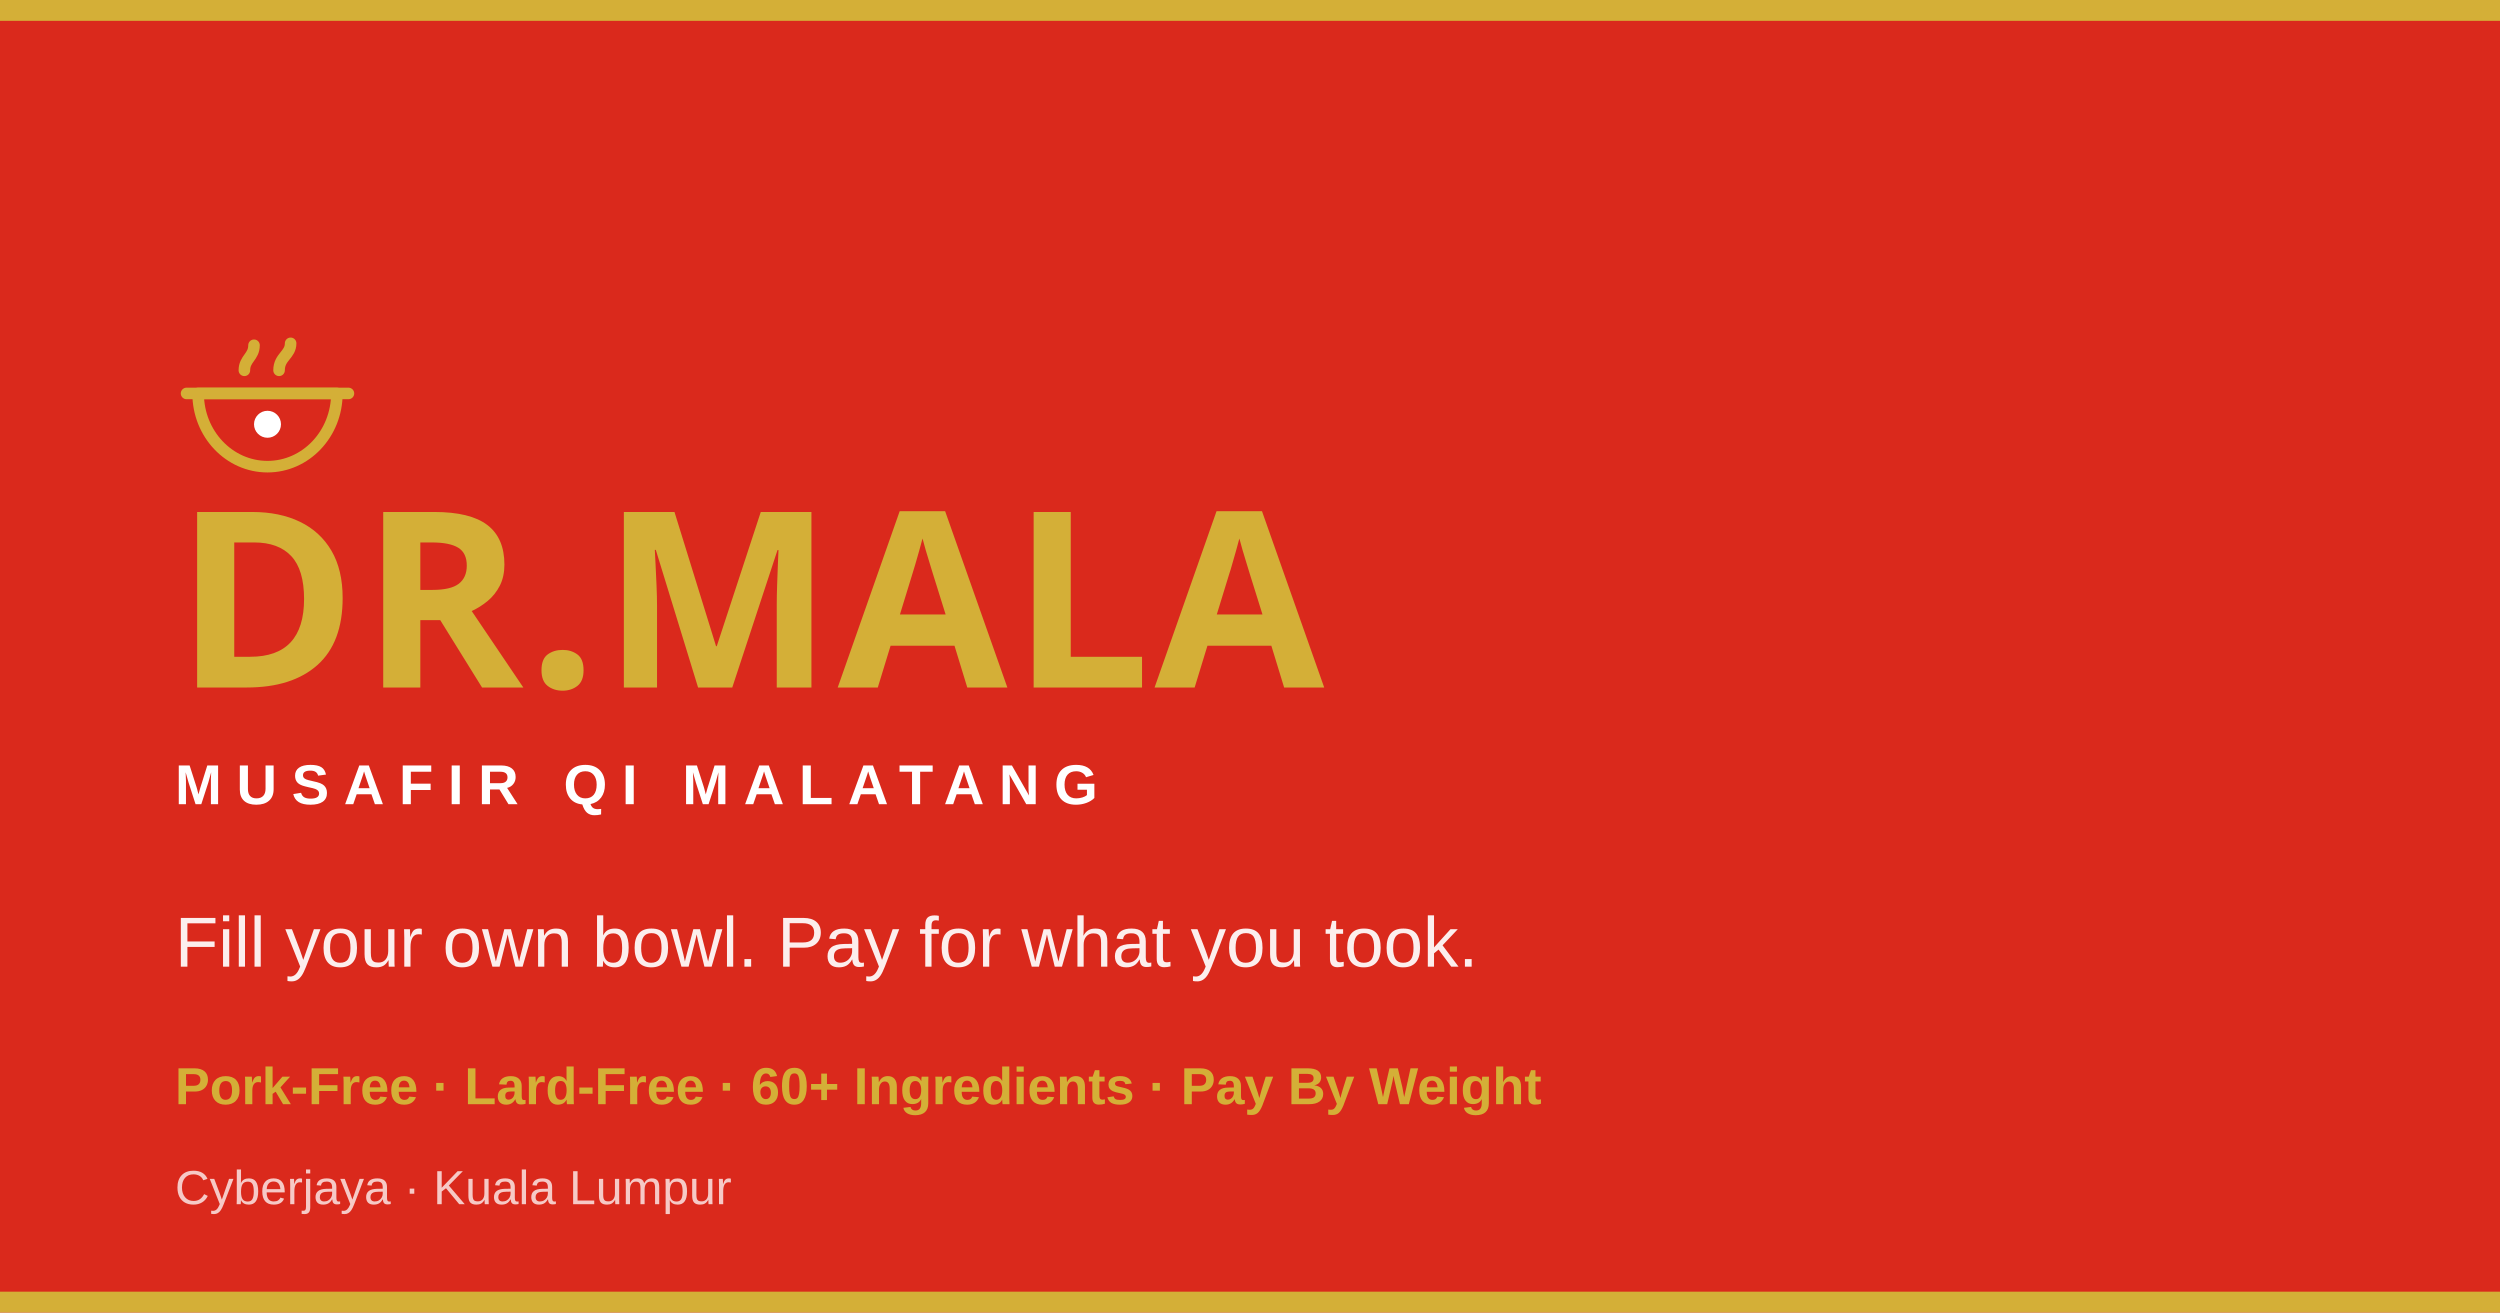
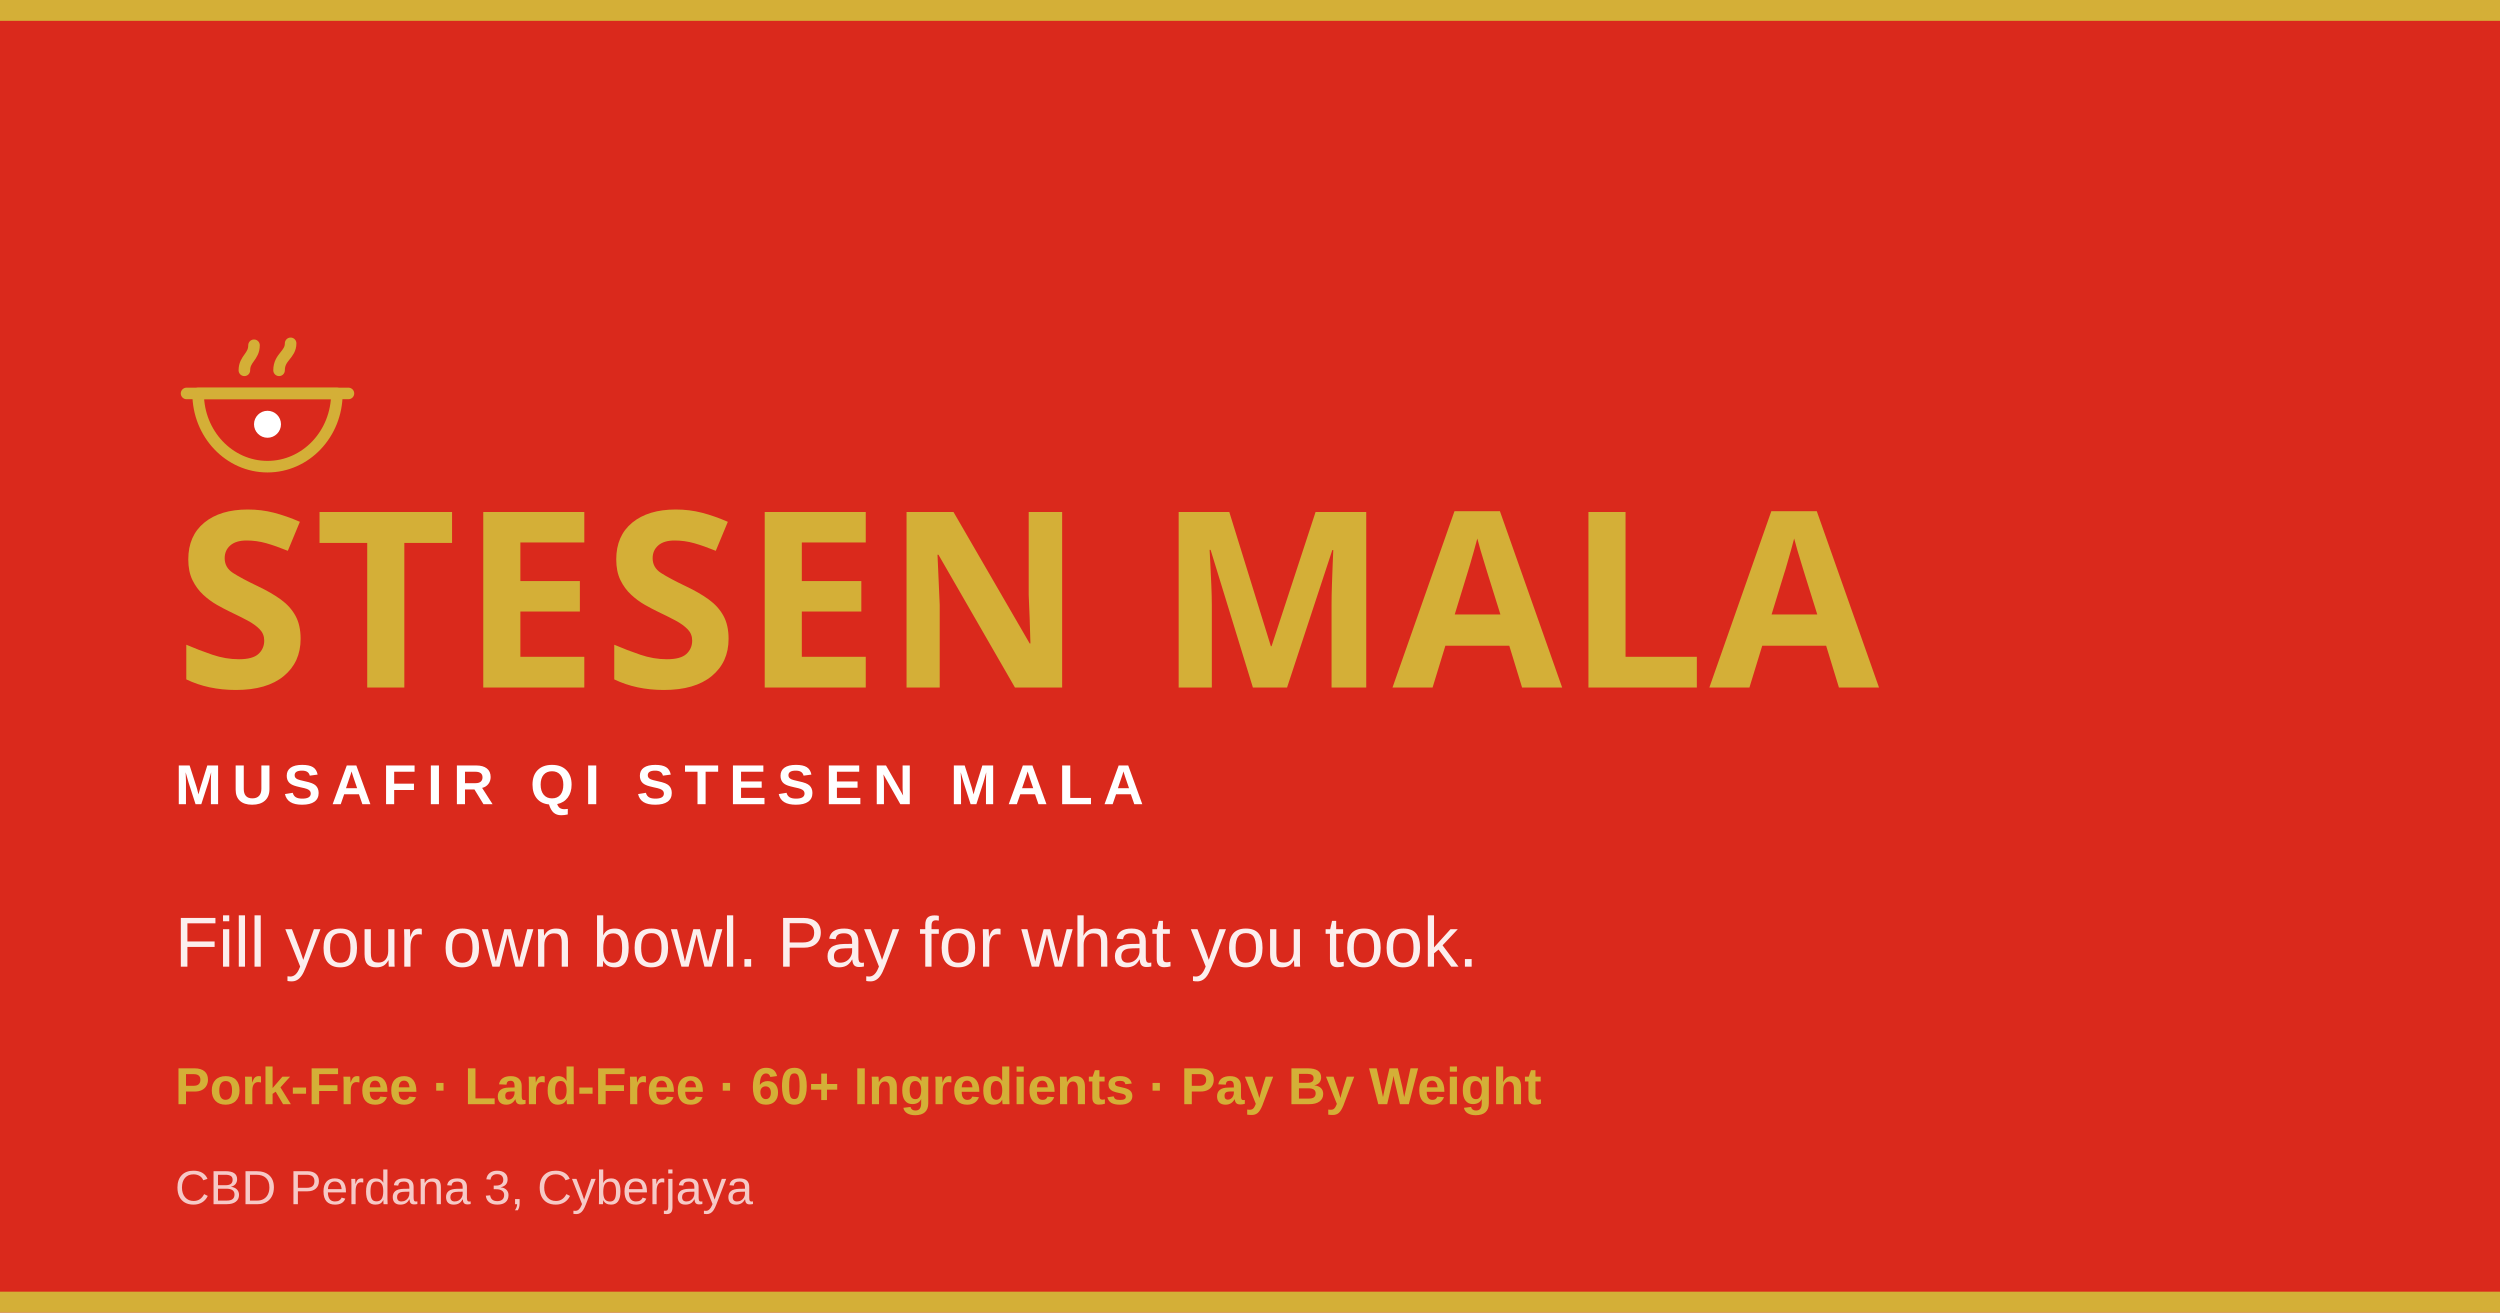
<svg xmlns="http://www.w3.org/2000/svg" width="1200" height="630" viewBox="0 0 1200 630">
  <rect width="1200" height="630" fill="#DA291C" />
  <rect x="0" y="0" width="1200" height="10" fill="#D4AF37" />
  <rect x="0" y="620" width="1200" height="10" fill="#D4AF37" />
  <g transform="translate(84 150)">
    <g transform="scale(1.85)">
      <path d="M6 21h36c0 10.5-8.06 19-18 19S6 31.5 6 21Z" fill="#DA291C" stroke="#D4AF37" stroke-width="3" stroke-linejoin="round" />
      <path d="M3 21h42" stroke="#D4AF37" stroke-width="3" stroke-linecap="round" />
      <path d="M18 15c0-3 2.5-3.5 2.5-6.5M27 15c0-3.5 3-4 3-7" stroke="#D4AF37" stroke-width="3" stroke-linecap="round" />
      <circle cx="24" cy="29" r="3.5" fill="#FFFFFF" />
    </g>
  </g>
-   <text x="84" y="330" font-family="Arial Narrow, Haettenschweiler, Impact, sans-serif" font-size="118" font-weight="700" fill="#D4AF37" letter-spacing="2">DR.MALA</text>
-   <text x="84" y="386" font-family="Segoe UI, Arial, sans-serif" font-size="27" font-weight="600" fill="#FFFFFF" letter-spacing="7">MUSAFIR QI MALATANG</text>
+   <text x="84" y="330" font-family="Arial Narrow, Haettenschweiler, Impact, sans-serif" font-size="118" font-weight="700" fill="#D4AF37" letter-spacing="2">STESEN MALA</text>
+   <text x="84" y="386" font-family="Segoe UI, Arial, sans-serif" font-size="27" font-weight="600" fill="#FFFFFF" letter-spacing="5">MUSAFIR QI STESEN MALA</text>
  <text x="84" y="464" font-family="Segoe UI, Arial, sans-serif" font-size="34" fill="#FFFFFF" opacity="0.92">Fill your own bowl. Pay for what you took.</text>
  <text x="84" y="530" font-family="Segoe UI, Arial, sans-serif" font-size="25" font-weight="600" fill="#D4AF37">Pork-Free  ·  Lard-Free  ·  60+ Ingredients  ·  Pay By Weight</text>
-   <text x="84" y="578" font-family="Segoe UI, Arial, sans-serif" font-size="23" fill="#FFFFFF" opacity="0.75">Cyberjaya  ·  Kuala Lumpur</text>
+   <text x="84" y="578" font-family="Segoe UI, Arial, sans-serif" font-size="23" fill="#FFFFFF" opacity="0.75">CBD Perdana 3, Cyberjaya</text>
</svg>
